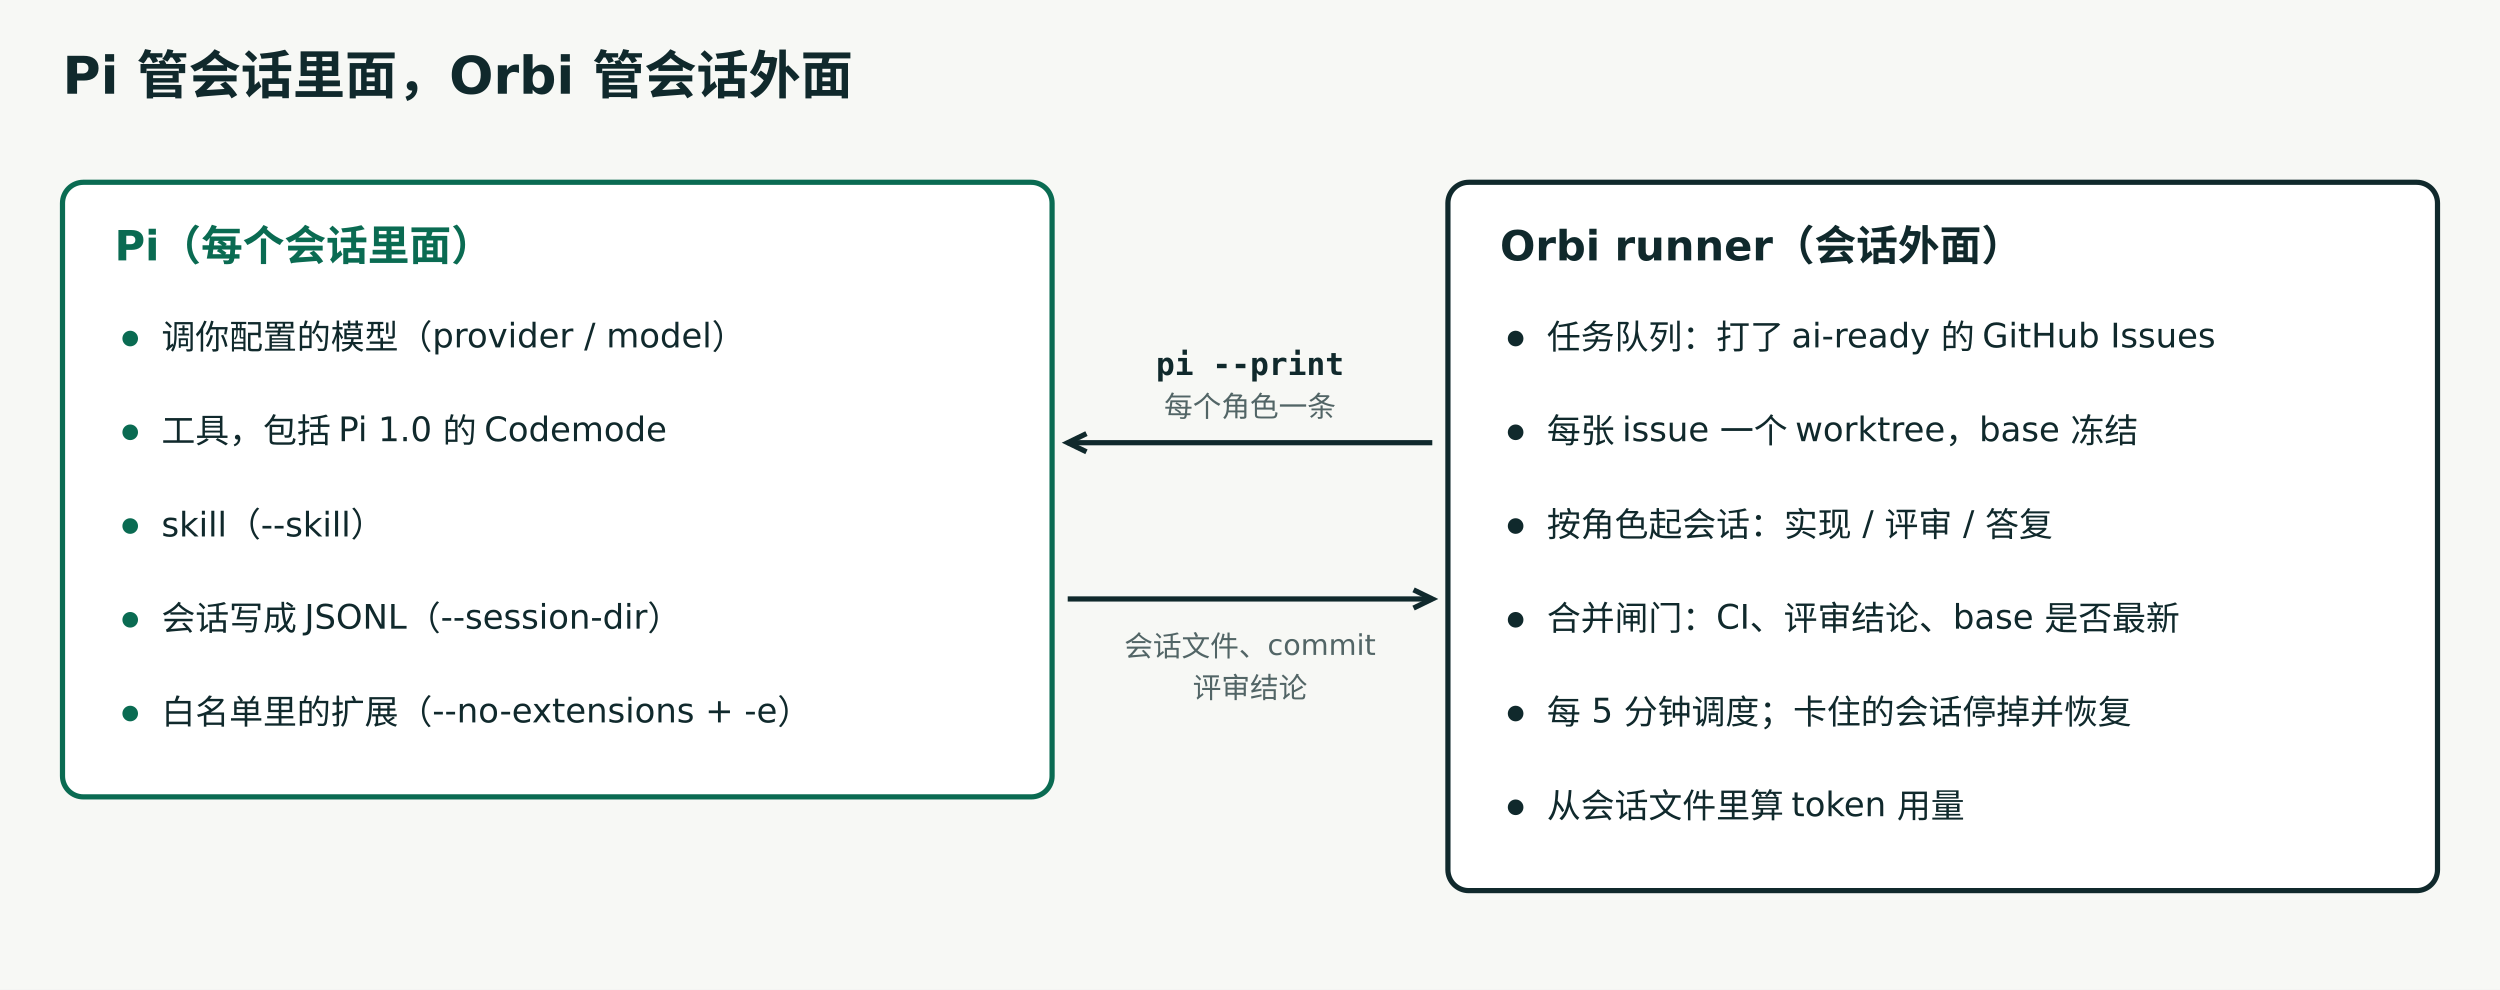
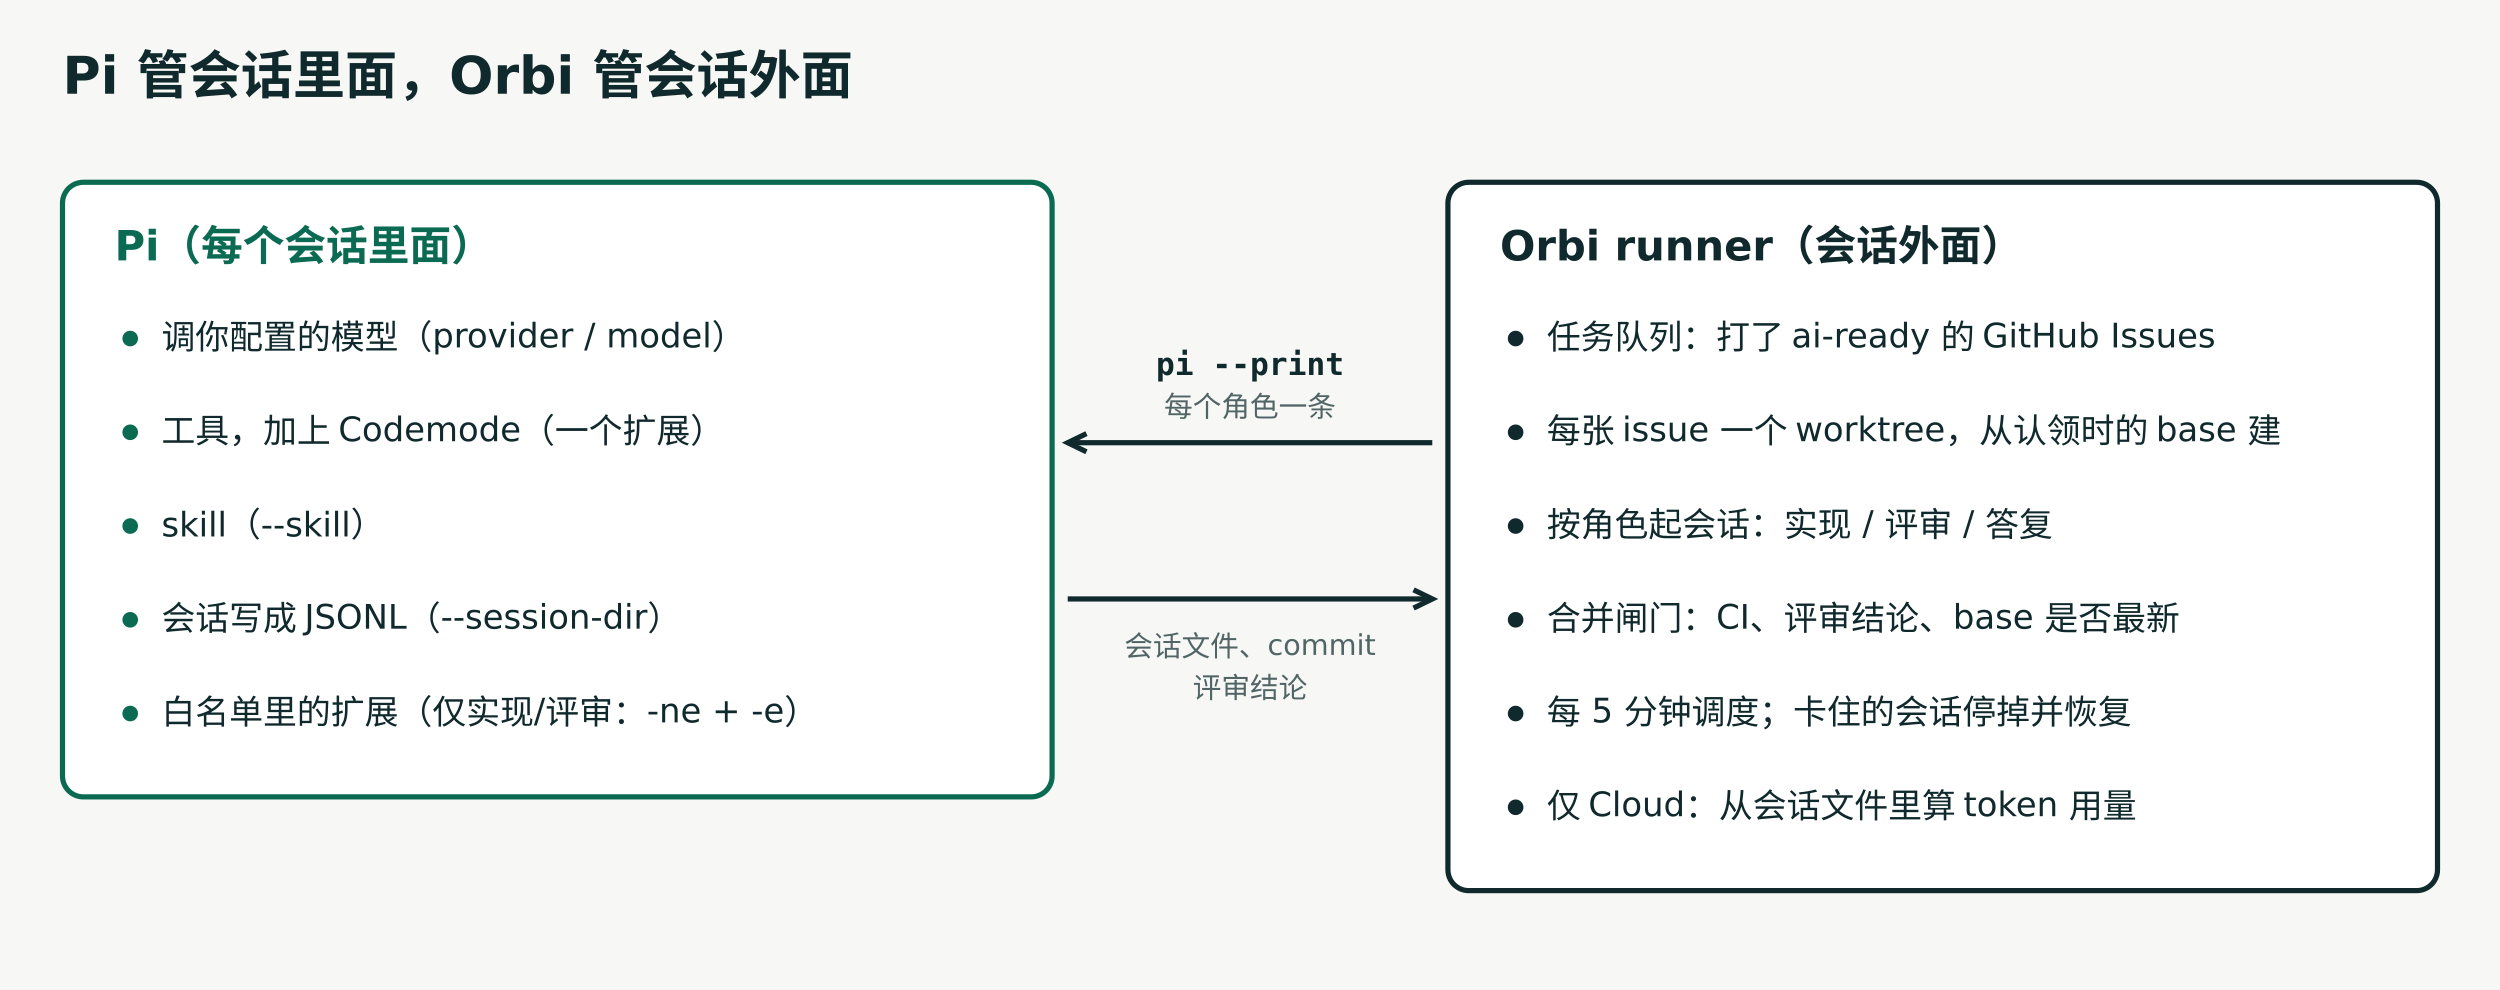
<svg xmlns="http://www.w3.org/2000/svg" viewBox="0 0 960 380" width="960" height="380" role="img" aria-label="Pi 管会话里面，Orbi 管会话外面">
  <rect width="960" height="380" fill="#f7f8f5" />
  <text x="24" y="36" font-family="Instrument Sans, DejaVu Sans, PingFang SC, Noto Sans CJK SC, sans-serif" font-size="20" fill="#10292c" text-anchor="start" font-weight="700">Pi 管会话里面，Orbi 管会话外面</text>
  <rect x="24" y="70" width="380" height="236" fill="#ffffff" stroke="#0a6b52" stroke-width="2" rx="8" />
  <text x="44" y="100" font-family="Instrument Sans, DejaVu Sans, PingFang SC, Noto Sans CJK SC, sans-serif" font-size="16" fill="#0a6b52" text-anchor="start" font-weight="700">Pi（每个会话里面）</text>
  <circle cx="50" cy="130" r="3" fill="#0a6b52" />
  <text x="62" y="134" font-family="Instrument Sans, DejaVu Sans, PingFang SC, Noto Sans CJK SC, sans-serif" font-size="13" fill="#10292c" text-anchor="start" font-weight="400">调你配置的模型（provider / model）</text>
  <circle cx="50" cy="166" r="3" fill="#0a6b52" />
-   <text x="62" y="170" font-family="Instrument Sans, DejaVu Sans, PingFang SC, Noto Sans CJK SC, sans-serif" font-size="13" fill="#10292c" text-anchor="start" font-weight="400">工具，包括 Pi 1.0 的 Codemode</text>
+   <text x="62" y="170" font-family="Instrument Sans, DejaVu Sans, PingFang SC, Noto Sans CJK SC, sans-serif" font-size="13" fill="#10292c" text-anchor="start" font-weight="400">工具，加上 Codemode（一个扩展）</text>
  <circle cx="50" cy="202" r="3" fill="#0a6b52" />
  <text x="62" y="206" font-family="Instrument Sans, DejaVu Sans, PingFang SC, Noto Sans CJK SC, sans-serif" font-size="13" fill="#10292c" text-anchor="start" font-weight="400">skill（--skill）</text>
  <circle cx="50" cy="238" r="3" fill="#0a6b52" />
  <text x="62" y="242" font-family="Instrument Sans, DejaVu Sans, PingFang SC, Noto Sans CJK SC, sans-serif" font-size="13" fill="#10292c" text-anchor="start" font-weight="400">会话写成 JSONL（--session-dir）</text>
  <circle cx="50" cy="274" r="3" fill="#0a6b52" />
-   <text x="62" y="278" font-family="Instrument Sans, DejaVu Sans, PingFang SC, Noto Sans CJK SC, sans-serif" font-size="13" fill="#10292c" text-anchor="start" font-weight="400">白名单里的扩展（--no-extensions + -e）</text>
+   <text x="62" y="278" font-family="Instrument Sans, DejaVu Sans, PingFang SC, Noto Sans CJK SC, sans-serif" font-size="13" fill="#10292c" text-anchor="start" font-weight="400">白名单里的扩展（仅实现/评审：-ne + -e）</text>
  <rect x="556" y="70" width="380" height="272" fill="#ffffff" stroke="#10292c" stroke-width="2" rx="8" />
  <text x="576" y="100" font-family="Instrument Sans, DejaVu Sans, PingFang SC, Noto Sans CJK SC, sans-serif" font-size="16" fill="#10292c" text-anchor="start" font-weight="700">Orbi runner（会话外面）</text>
  <circle cx="582" cy="130" r="3" fill="#10292c" />
  <text x="594" y="134" font-family="Instrument Sans, DejaVu Sans, PingFang SC, Noto Sans CJK SC, sans-serif" font-size="13" fill="#10292c" text-anchor="start" font-weight="400">任务队列：打了 ai-ready 的 GitHub Issues</text>
  <circle cx="582" cy="166" r="3" fill="#10292c" />
-   <text x="594" y="170" font-family="Instrument Sans, DejaVu Sans, PingFang SC, Noto Sans CJK SC, sans-serif" font-size="13" fill="#10292c" text-anchor="start" font-weight="400">每张 issue 一个 worktree，base 冻结</text>
+   <text x="594" y="170" font-family="Instrument Sans, DejaVu Sans, PingFang SC, Noto Sans CJK SC, sans-serif" font-size="13" fill="#10292c" text-anchor="start" font-weight="400">每张 issue 一个 worktree，从认领时的 base 建</text>
  <circle cx="582" cy="202" r="3" fill="#10292c" />
  <text x="594" y="206" font-family="Instrument Sans, DejaVu Sans, PingFang SC, Noto Sans CJK SC, sans-serif" font-size="13" fill="#10292c" text-anchor="start" font-weight="400">按角色起会话：实现 / 评审 / 答复</text>
  <circle cx="582" cy="238" r="3" fill="#10292c" />
  <text x="594" y="242" font-family="Instrument Sans, DejaVu Sans, PingFang SC, Noto Sans CJK SC, sans-serif" font-size="13" fill="#10292c" text-anchor="start" font-weight="400">合并闸门：CI、评审结论、base 是否最新</text>
  <circle cx="582" cy="274" r="3" fill="#10292c" />
  <text x="594" y="278" font-family="Instrument Sans, DejaVu Sans, PingFang SC, Noto Sans CJK SC, sans-serif" font-size="13" fill="#10292c" text-anchor="start" font-weight="400">每 5 分钟调度；卡住的会话停掉并恢复</text>
  <circle cx="582" cy="310" r="3" fill="#10292c" />
-   <text x="594" y="314" font-family="Instrument Sans, DejaVu Sans, PingFang SC, Noto Sans CJK SC, sans-serif" font-size="13" fill="#10292c" text-anchor="start" font-weight="400">从会话文件里算 token 用量</text>
+   <text x="594" y="314" font-family="Instrument Sans, DejaVu Sans, PingFang SC, Noto Sans CJK SC, sans-serif" font-size="13" fill="#10292c" text-anchor="start" font-weight="400">仅 Cloud：从会话文件里算 token 用量</text>
  <path d="M550.0 170.0 L410.0 170.0" fill="none" stroke="#10292c" stroke-width="2" />
  <path d="M417.2 166.5 L410.0 170.0 L417.2 173.5" fill="none" stroke="#10292c" stroke-width="2" />
  <text x="480" y="144" font-family="IBM Plex Mono, DejaVu Sans Mono, monospace" font-size="12" fill="#10292c" text-anchor="middle" font-weight="700">pi --print</text>
  <text x="480" y="160" font-family="Instrument Sans, DejaVu Sans, PingFang SC, Noto Sans CJK SC, sans-serif" font-size="11" fill="#526566" text-anchor="middle" font-weight="400">每个角色一条</text>
  <path d="M410.0 230.0 L550.0 230.0" fill="none" stroke="#10292c" stroke-width="2" />
  <path d="M542.8 233.5 L550.0 230.0 L542.8 226.5" fill="none" stroke="#10292c" stroke-width="2" />
  <text x="480" y="252" font-family="Instrument Sans, DejaVu Sans, PingFang SC, Noto Sans CJK SC, sans-serif" font-size="11" fill="#526566" text-anchor="middle" font-weight="400">会话文件、commit</text>
  <text x="480" y="268" font-family="Instrument Sans, DejaVu Sans, PingFang SC, Noto Sans CJK SC, sans-serif" font-size="11" fill="#526566" text-anchor="middle" font-weight="400">评审结论</text>
</svg>
